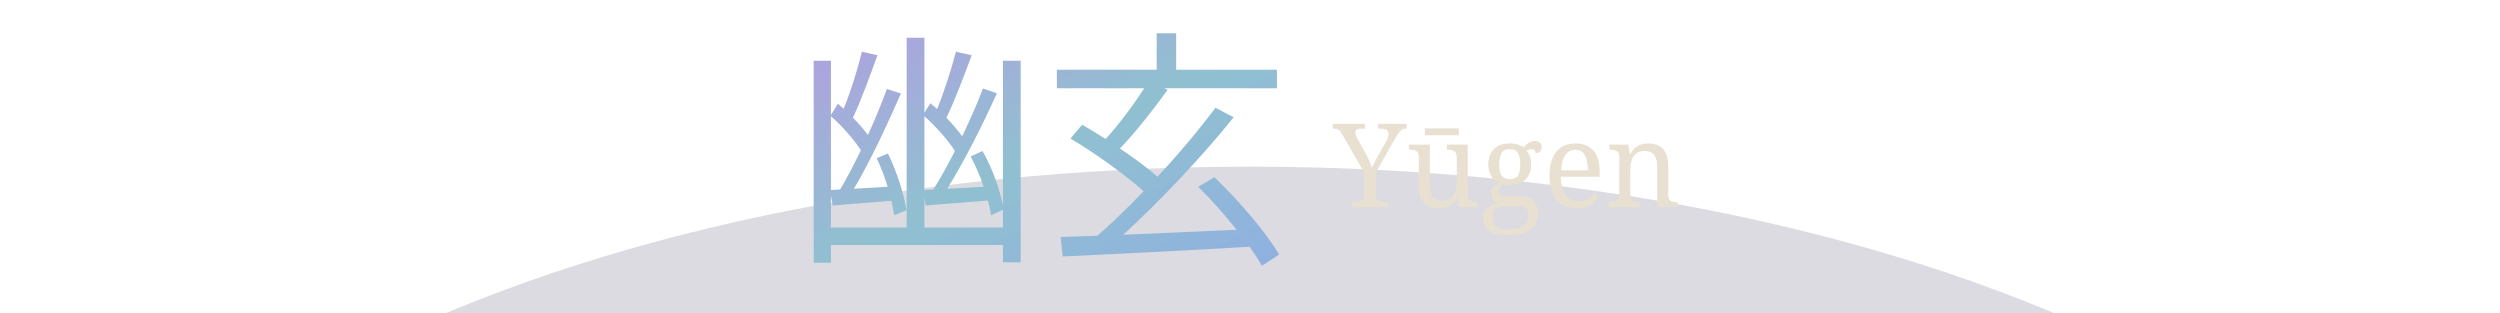
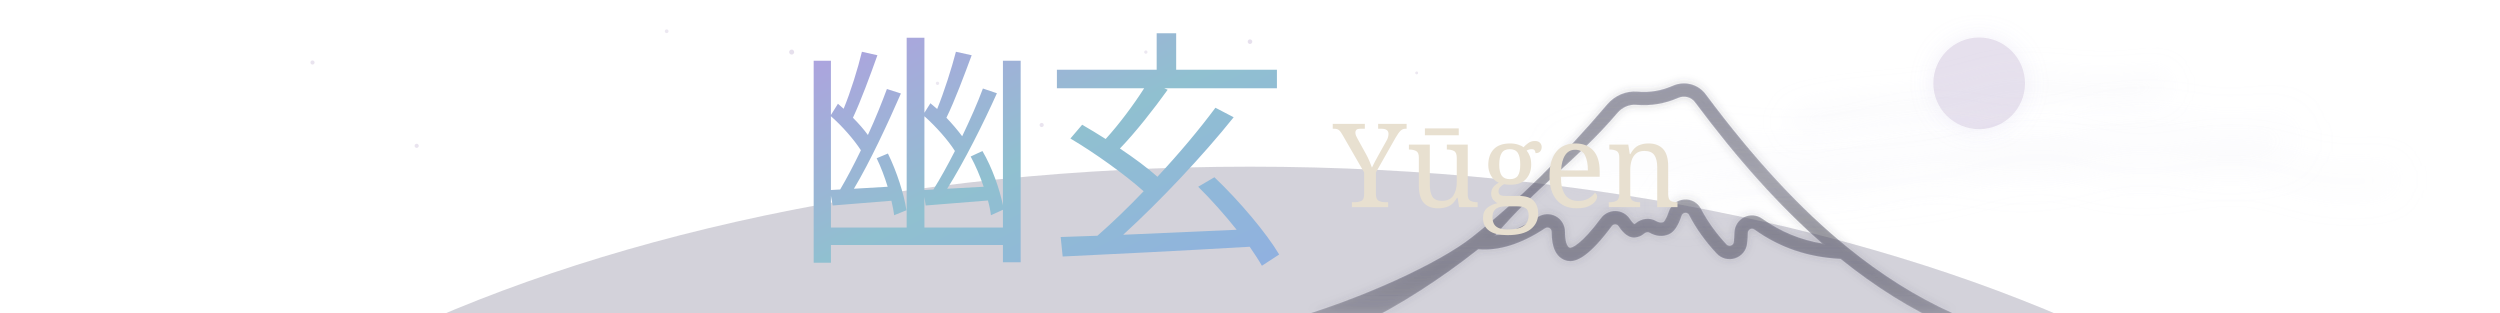
<svg xmlns="http://www.w3.org/2000/svg" width="1200" height="150" viewBox="0 0 1200 150" style="background-color:#3A3A46; border-radius:15px;">
  <defs>
    <linearGradient id="text-gradient" x1="0" y1="0" x2="1" y2="1">
      <stop offset="0%" stop-color="#B0A0E0" />
      <stop offset="50%" stop-color="#90C0D0" />
      <stop offset="100%" stop-color="#90B0E0" />
    </linearGradient>
    <linearGradient id="fuji-gradient" x1="0" y1="0" x2="0" y2="1">
-       <stop offset="0%" stop-color="#6B6B7B" stop-opacity="0.7" />
-       <stop offset="65%" stop-color="#4A4A56" stop-opacity="0.5" />
-       <stop offset="100%" stop-color="#3A3A46" stop-opacity="0.1" />
+       <stop offset="0%" stop-color="#8A8A9A" stop-opacity="0.8" />
+       <stop offset="65%" stop-color="#6A6A76" stop-opacity="0.6" />
+       <stop offset="100%" stop-color="#3A3A46" stop-opacity="0.2" />
    </linearGradient>
    <style>
      .kanji {
        font-family: 'Georgia', serif;
        fill: url(#text-gradient);
      }
-       .label {
+       .romanji {
        font-family: 'Georgia', serif;
        fill: #E8E0D0
      }
    </style>
  </defs>
-   <ellipse cx="600" cy="380" rx="600" ry="300" fill="#504C6A" opacity="0.2" />
+   <path fill="url(#fuji-gradient)" d="M593.53,177.488c0.256,0,0.512-0.029,0.771-0.093c41.062-10.131,78.765-29.04,115.235-57.766c9.827,0.87,20.605-2.474,32.08-10.064c0.96-0.63,1.802-0.294,2.125-0.125c0.32,0.173,1.066,0.701,1.062,1.846c-0.029,7.434,2.131,12.01,6.419,13.6c0.704,0.262,1.514,0.458,2.47,0.458c3.747,0,9.699-3.002,19.952-16.832c0.576-0.771,1.379-0.822,1.686-0.829c0.387,0.01,1.114,0.138,1.616,0.893c0.95,1.424,3.84,5.786,7.85,5.405c1.584-0.138,3.059-0.755,4.262-1.779c0.726-0.614,1.814-1.034,2.605-0.579c3.197,1.827,6.435,2.118,9.376,0.832c2.467-1.072,4.397-3.891,6.077-8.87c0.403-1.203,1.395-1.405,1.798-1.437c0.374-0.035,1.338,0.013,1.888,1.082c3.309,6.41,7.75,12.614,13.203,18.451c2.291,2.451,5.686,3.322,8.858,2.269c3.152-1.04,5.347-3.738,5.728-7.04c0.202-1.738,0.317-3.443,0.349-5.069c0.022-1.171,0.8-1.69,1.133-1.859c0.394-0.198,1.178-0.438,2.042,0.173c12.422,8.797,25.619,13.277,41.402,14.109c33.424,26.96,68.234,42.592,106.384,47.747c1.728,0.214,3.363-0.992,3.6-2.742c0.237-1.75-0.992-3.363-2.742-3.6c-37.258-5.03-71.28-20.406-104.01-46.97c-22.634-18.39-44.886-42.426-68.035-73.475c-3.626-4.861-10.109-6.531-15.766-4.061c-5.517,2.41-11.062,3.334-16.954,2.822c-5.437-0.461-10.858,1.818-14.525,6.131c-21.619,25.405-42.854,46.266-64.922,63.763c-14.925,11.862-52.547,29.795-91.165,40.602c-1.715,0.422-2.765,2.138-2.342,3.872c0.358,1.459,1.664,2.432,3.13,2.432z M776.342,54.23c2.33-2.739,5.731-4.205,9.094-3.901c6.88,0.595,13.638-0.525,20.07-3.331c2.915-1.274,6.237-0.442,8.074,2.019c20.762,27.853,40.858,50.15,61.178,67.894c-10.634-1.763-20.016-5.651-28.947-11.974c-2.554-1.805-5.856-2.061-8.624-0.666c-2.806,1.418-4.586,4.272-4.646,7.45c-0.026,1.421-0.131,2.918-0.307,4.458c-0.134,1.165-1.005,1.571-1.373,1.693c-0.374,0.128-1.35,0.326-2.176-0.563c-5.053-5.402-9.155-11.126-12.192-17.011c-1.574-3.053-4.678-4.803-8.061-4.528c-3.44,0.259-6.266,2.47-7.379,5.77c-1.462,4.33-2.579,5.053-2.573,5.053c-0.384,0.166-1.549,0.672-3.642-0.525c-3.062-1.75-6.96-1.258-9.926,1.258c-0.138,0.118-0.278,0.195-0.438,0.24c-0.285-0.189-1.037-0.794-2.205-2.544c-1.52-2.272-4.054-3.67-6.784-3.734c-2.678-0.051-5.35,1.21-6.986,3.418c-9.392,12.669-14.128,14.538-15.059,14.189c-1.421-0.528-2.262-3.36-2.243-7.578c0.01-3.149-1.683-6.026-4.422-7.504c-2.736-1.475-6.07-1.315-8.694,0.419c-7.197,4.762-13.978,7.635-20.275,8.691C737.61,89.422,756.835,77.155,776.342,54.23z" stroke="rgba(240,240,250,0.1)" stroke-width="0.8" filter="drop-shadow(0 0 2px rgba(60,60,80,0.3))" />
+   <ellipse cx="600" cy="380" rx="600" ry="300" fill="#504C6A" opacity="0.25" />
+   <circle cx="950" cy="40" r="22" fill="#E0D8E8" opacity="0.8" filter="drop-shadow(0 0 5px rgba(200,190,230,0.3))" />
+   <path d="M750,80 C800,65 850,90 900,75 S950,85 1000,70 S1050,80 1100,65" fill="none" stroke="rgba(230,230,240,0.15)" stroke-width="15" filter="blur(10px)" />
+   <path d="M800,100 C850,85 900,95 950,80 S1000,90 1050,80 S1100,95 1150,85" fill="none" stroke="rgba(230,230,240,0.12)" stroke-width="12" filter="blur(8px)" />
+   <path d="M860,60 C890,50 920,55 950,45 S1000,50 1040,40" fill="none" stroke="rgba(230,230,240,0.18)" stroke-width="10" filter="blur(7px)" />
+   <circle cx="150" cy="30" r="1" fill="#E0D8E8" opacity="0.7" />
+   <circle cx="380" cy="25" r="1.2" fill="#E0D8E8" opacity="0.8" />
+   <circle cx="450" cy="40" r="0.8" fill="#E0D8E8" opacity="0.6" />
+   <circle cx="200" cy="70" r="1" fill="#E0D8E8" opacity="0.7" />
+   <circle cx="320" cy="15" r="0.9" fill="#E0D8E8" opacity="0.6" />
+   <circle cx="600" cy="20" r="1.1" fill="#E0D8E8" opacity="0.8" />
+   <circle cx="680" cy="35" r="0.7" fill="#E0D8E8" opacity="0.6" />
+   <circle cx="500" cy="60" r="1" fill="#E0D8E8" opacity="0.7" />
+   <circle cx="550" cy="25" r="0.8" fill="#E0D8E8" opacity="0.6" />
  <text x="620" y="75" font-size="120" dominant-baseline="middle" text-anchor="end" class="kanji">幽玄</text>
-   <text x="640" y="80" font-size="56" dominant-baseline="middle" text-anchor="start" class="label">Yūgen</text>
+   <text x="640" y="80" font-size="56" dominant-baseline="middle" text-anchor="start" class="romanji">Yūgen</text>
</svg>
